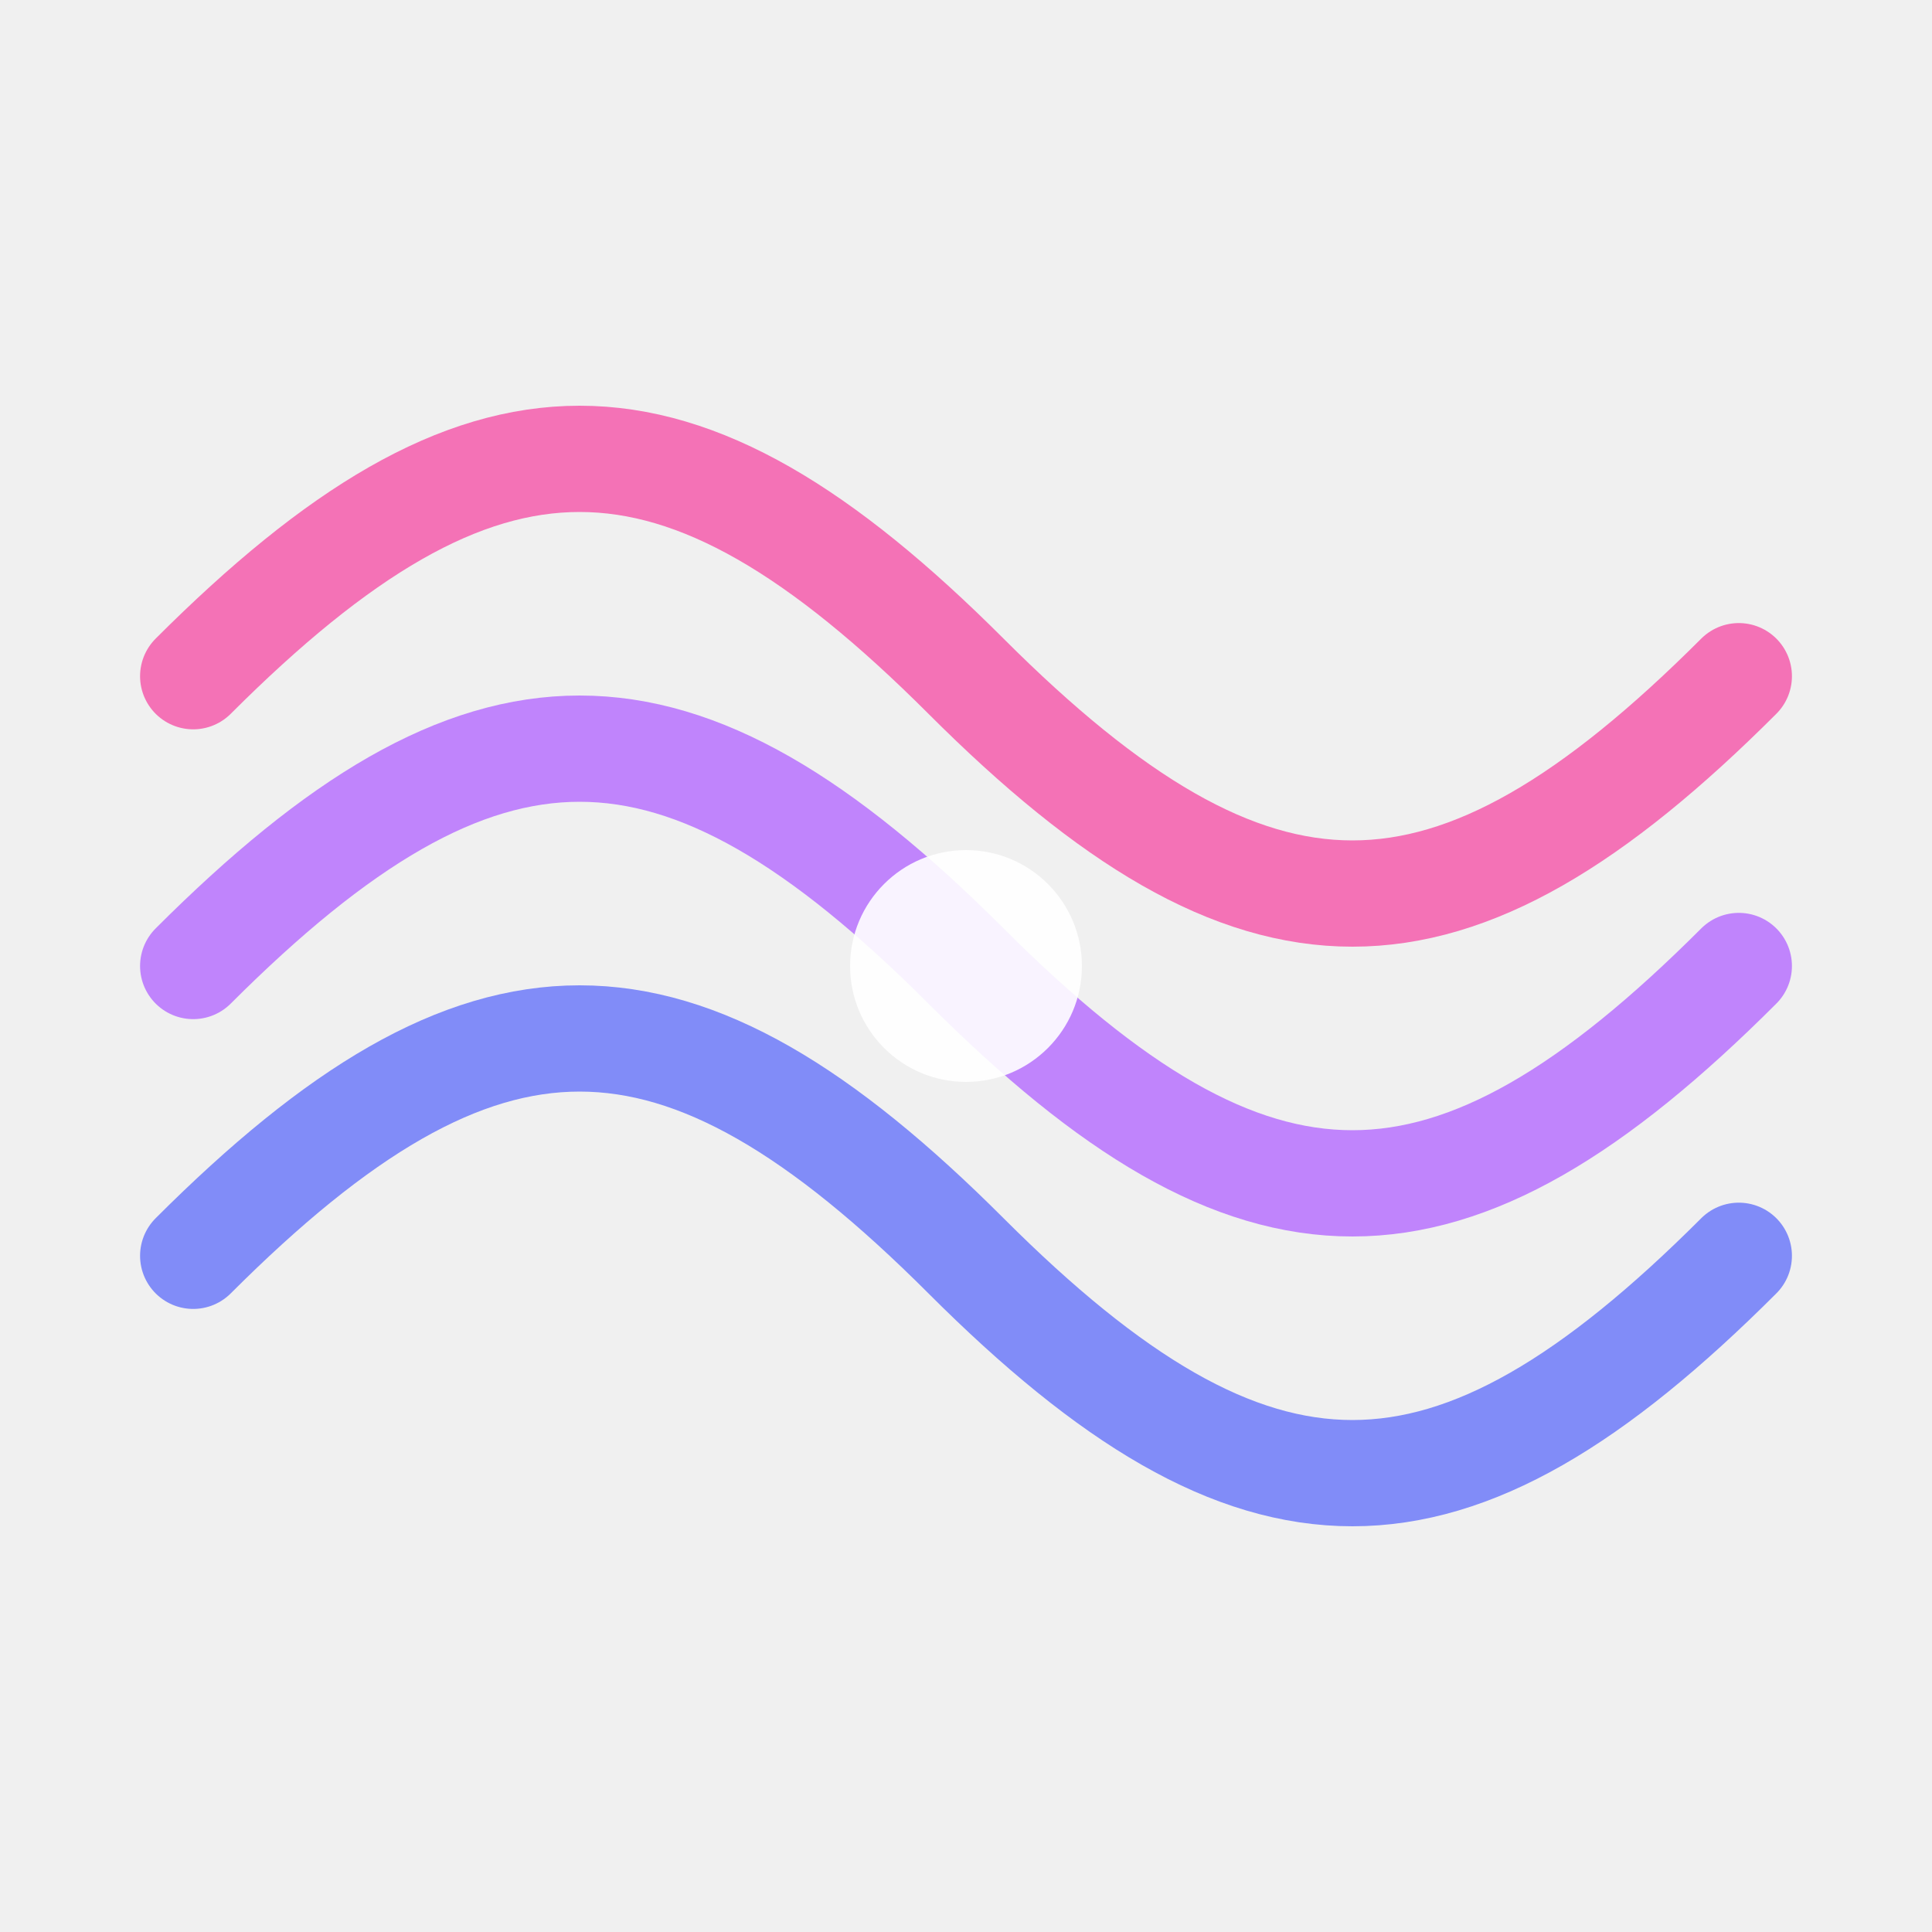
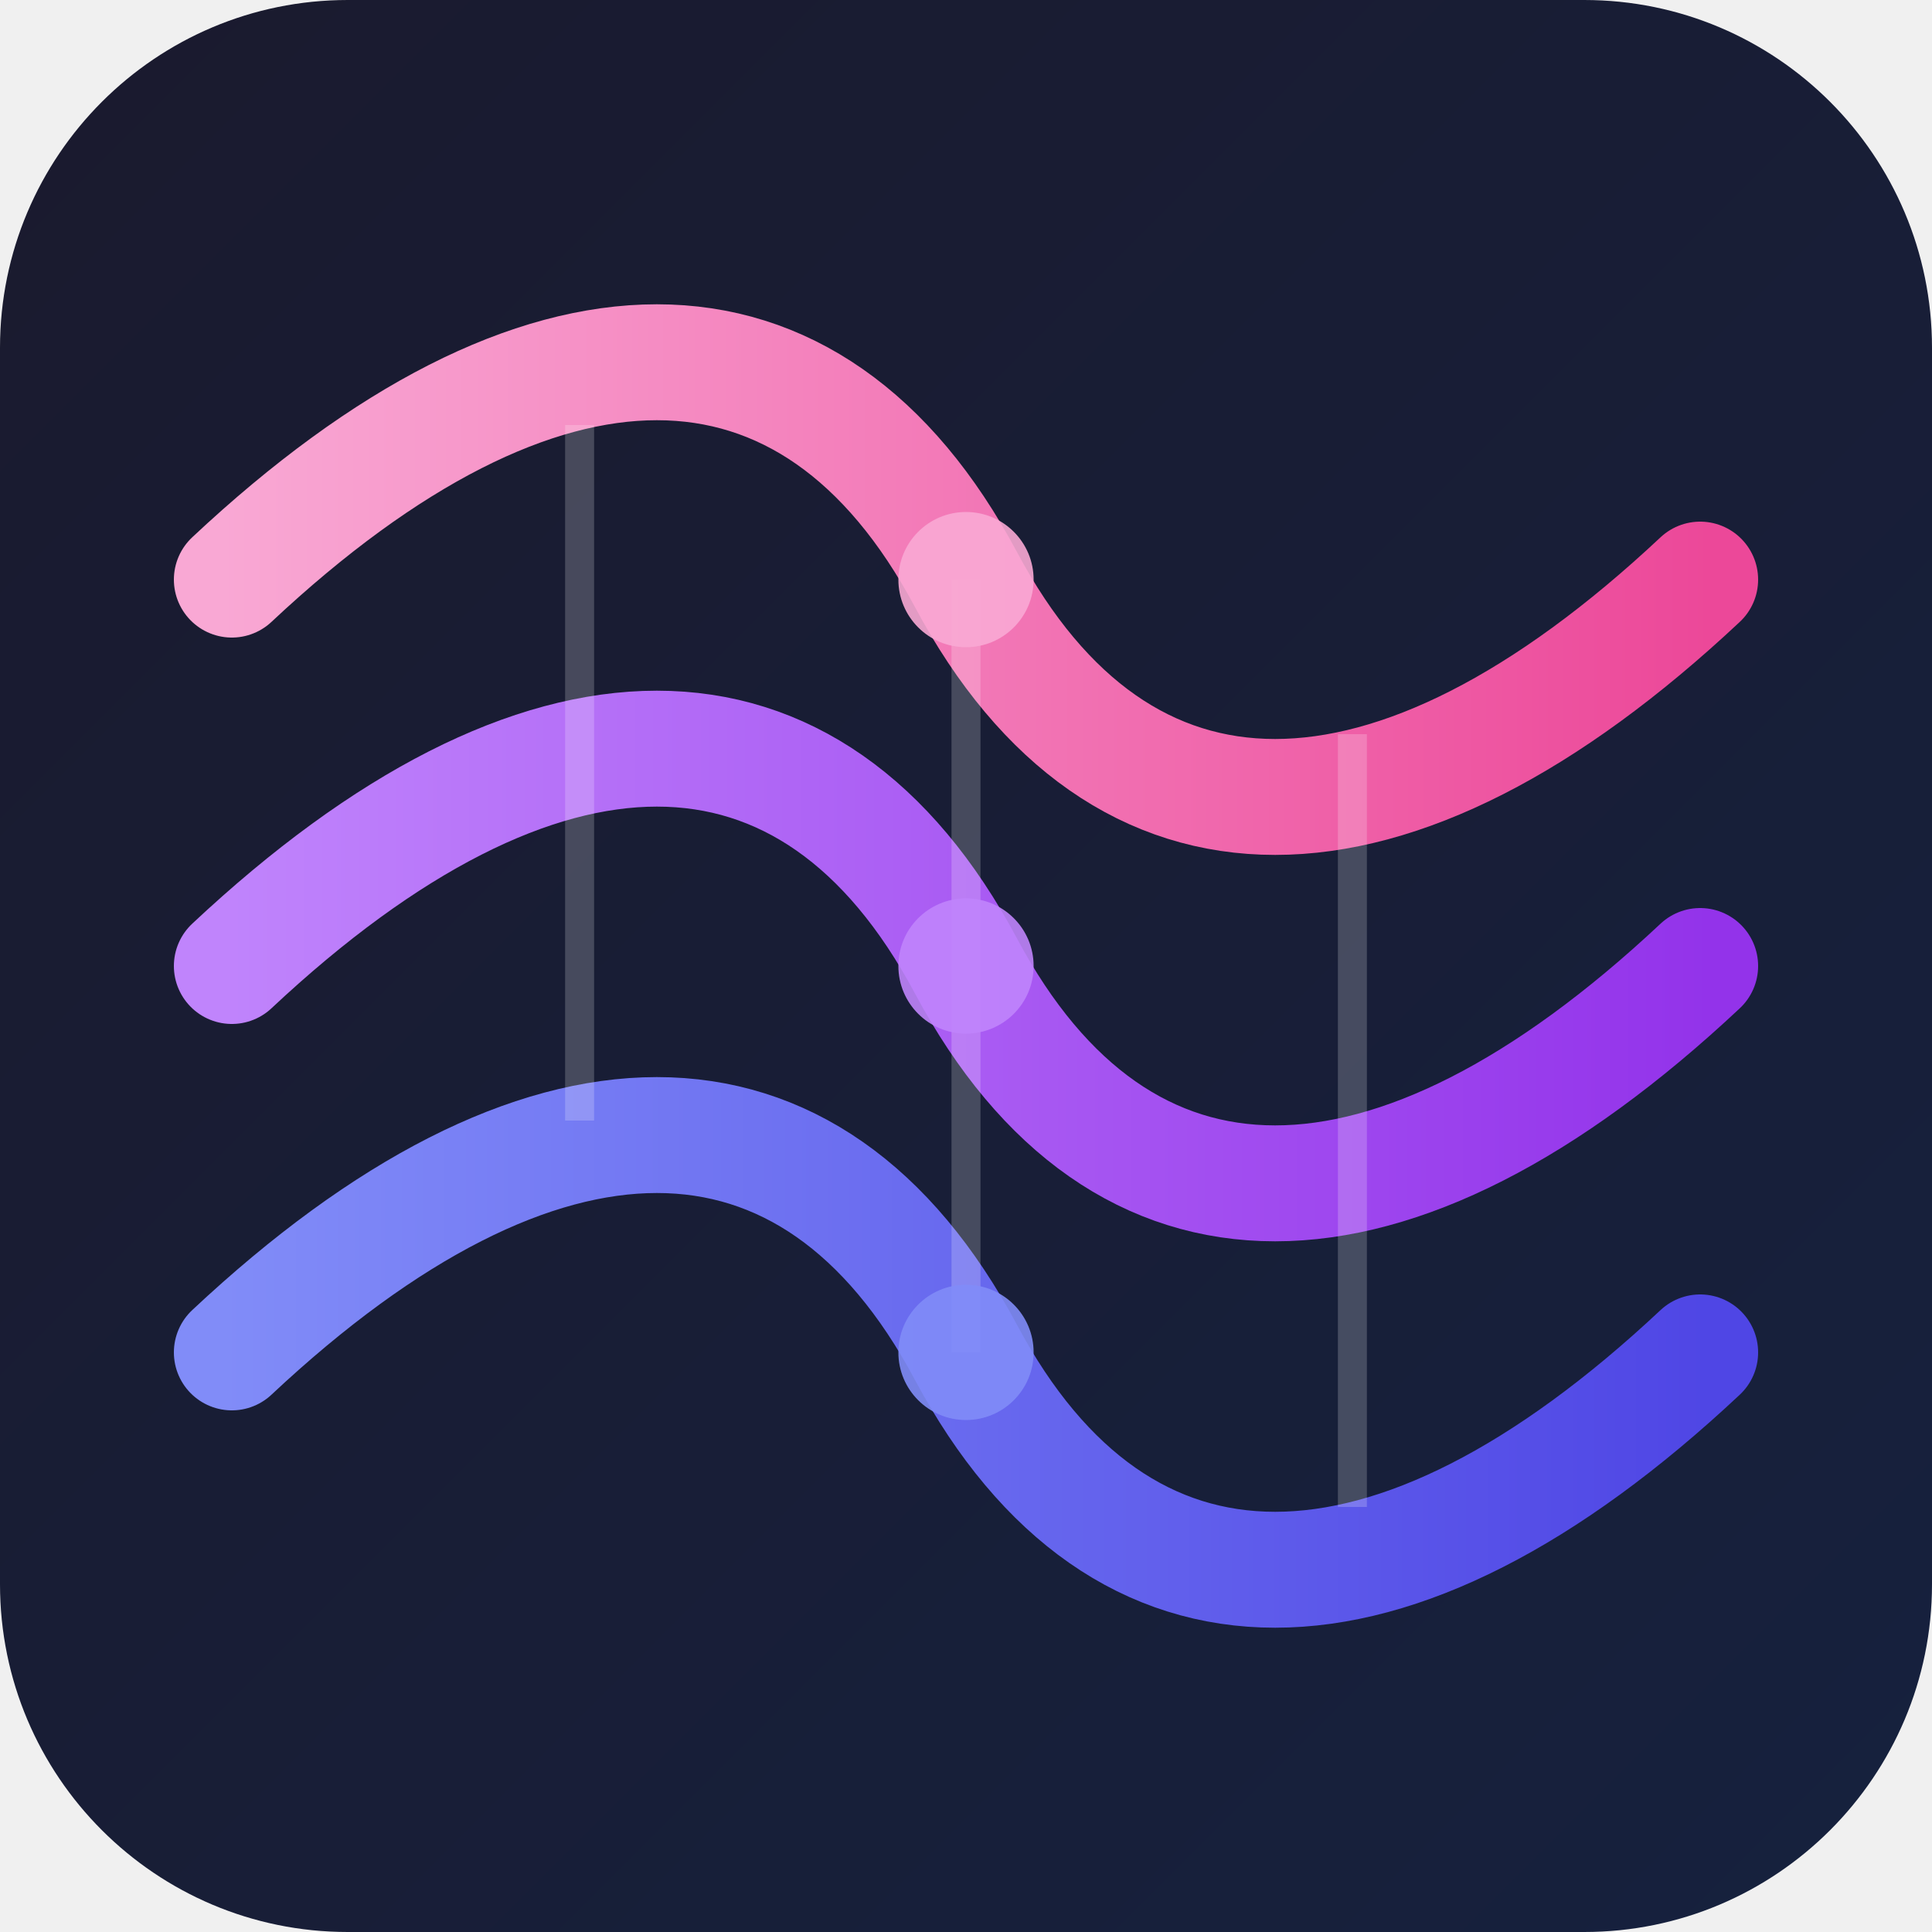
<svg xmlns="http://www.w3.org/2000/svg" viewBox="0 0 100 100">
-   <path d="M 10 35 C 25 20 35 20 50 35 C 65 50 75 50 90 35" fill="none" stroke="#f472b6" stroke-width="5.5" stroke-linecap="round" />
-   <path d="M 10 50 C 25 35 35 35 50 50 C 65 65 75 65 90 50" fill="none" stroke="#c084fc" stroke-width="5.5" stroke-linecap="round" />
-   <path d="M 10 65 C 25 50 35 50 50 65 C 65 80 75 80 90 65" fill="none" stroke="#818cf8" stroke-width="5.5" stroke-linecap="round" />
-   <circle cx="50" cy="50" r="6" fill="white" opacity="0.9" />
+   <defs>
+     <linearGradient id="bg" x1="0%" y1="0%" x2="100%" y2="100%">
+       <stop offset="0%" stop-color="#1a1a2e" />
+       <stop offset="100%" stop-color="#16213e" />
+     </linearGradient>
+     <linearGradient id="s1" x1="0%" y1="0%" x2="100%" y2="0%">
+       <stop offset="0%" stop-color="#f9a8d4" />
+       <stop offset="100%" stop-color="#ec4899" />
+     </linearGradient>
+     <linearGradient id="s2" x1="0%" y1="0%" x2="100%" y2="0%">
+       <stop offset="0%" stop-color="#c084fc" />
+       <stop offset="100%" stop-color="#9333ea" />
+     </linearGradient>
+     <linearGradient id="s3" x1="0%" y1="0%" x2="100%" y2="0%">
+       <stop offset="0%" stop-color="#818cf8" />
+       <stop offset="100%" stop-color="#4f46e5" />
+     </linearGradient>
+   </defs>
+   <rect width="100" height="100" rx="18" fill="url(#bg)" />
+   <path d="M 12 30 C 28 15, 42 15, 50 30 C 58 45, 72 45, 88 30" fill="none" stroke="url(#s1)" stroke-width="6" stroke-linecap="round" />
+   <path d="M 12 50 C 28 35, 42 35, 50 50 C 58 65, 72 65, 88 50" fill="none" stroke="url(#s2)" stroke-width="6" stroke-linecap="round" />
+   <path d="M 12 70 C 28 55, 42 55, 50 70 C 58 85, 72 85, 88 70" fill="none" stroke="url(#s3)" stroke-width="6" stroke-linecap="round" />
+   <line x1="30" y1="22" x2="30" y2="58" stroke="white" stroke-width="1.5" opacity="0.2" />
+   <line x1="50" y1="30" x2="50" y2="70" stroke="white" stroke-width="1.5" opacity="0.2" />
+   <line x1="70" y1="38" x2="70" y2="78" stroke="white" stroke-width="1.5" opacity="0.2" />
+   <circle cx="50" cy="30" r="3.5" fill="#f9a8d4" opacity="0.9" />
+   <circle cx="50" cy="50" r="3.5" fill="#c084fc" opacity="0.9" />
+   <circle cx="50" cy="70" r="3.5" fill="#818cf8" opacity="0.9" />
</svg>
